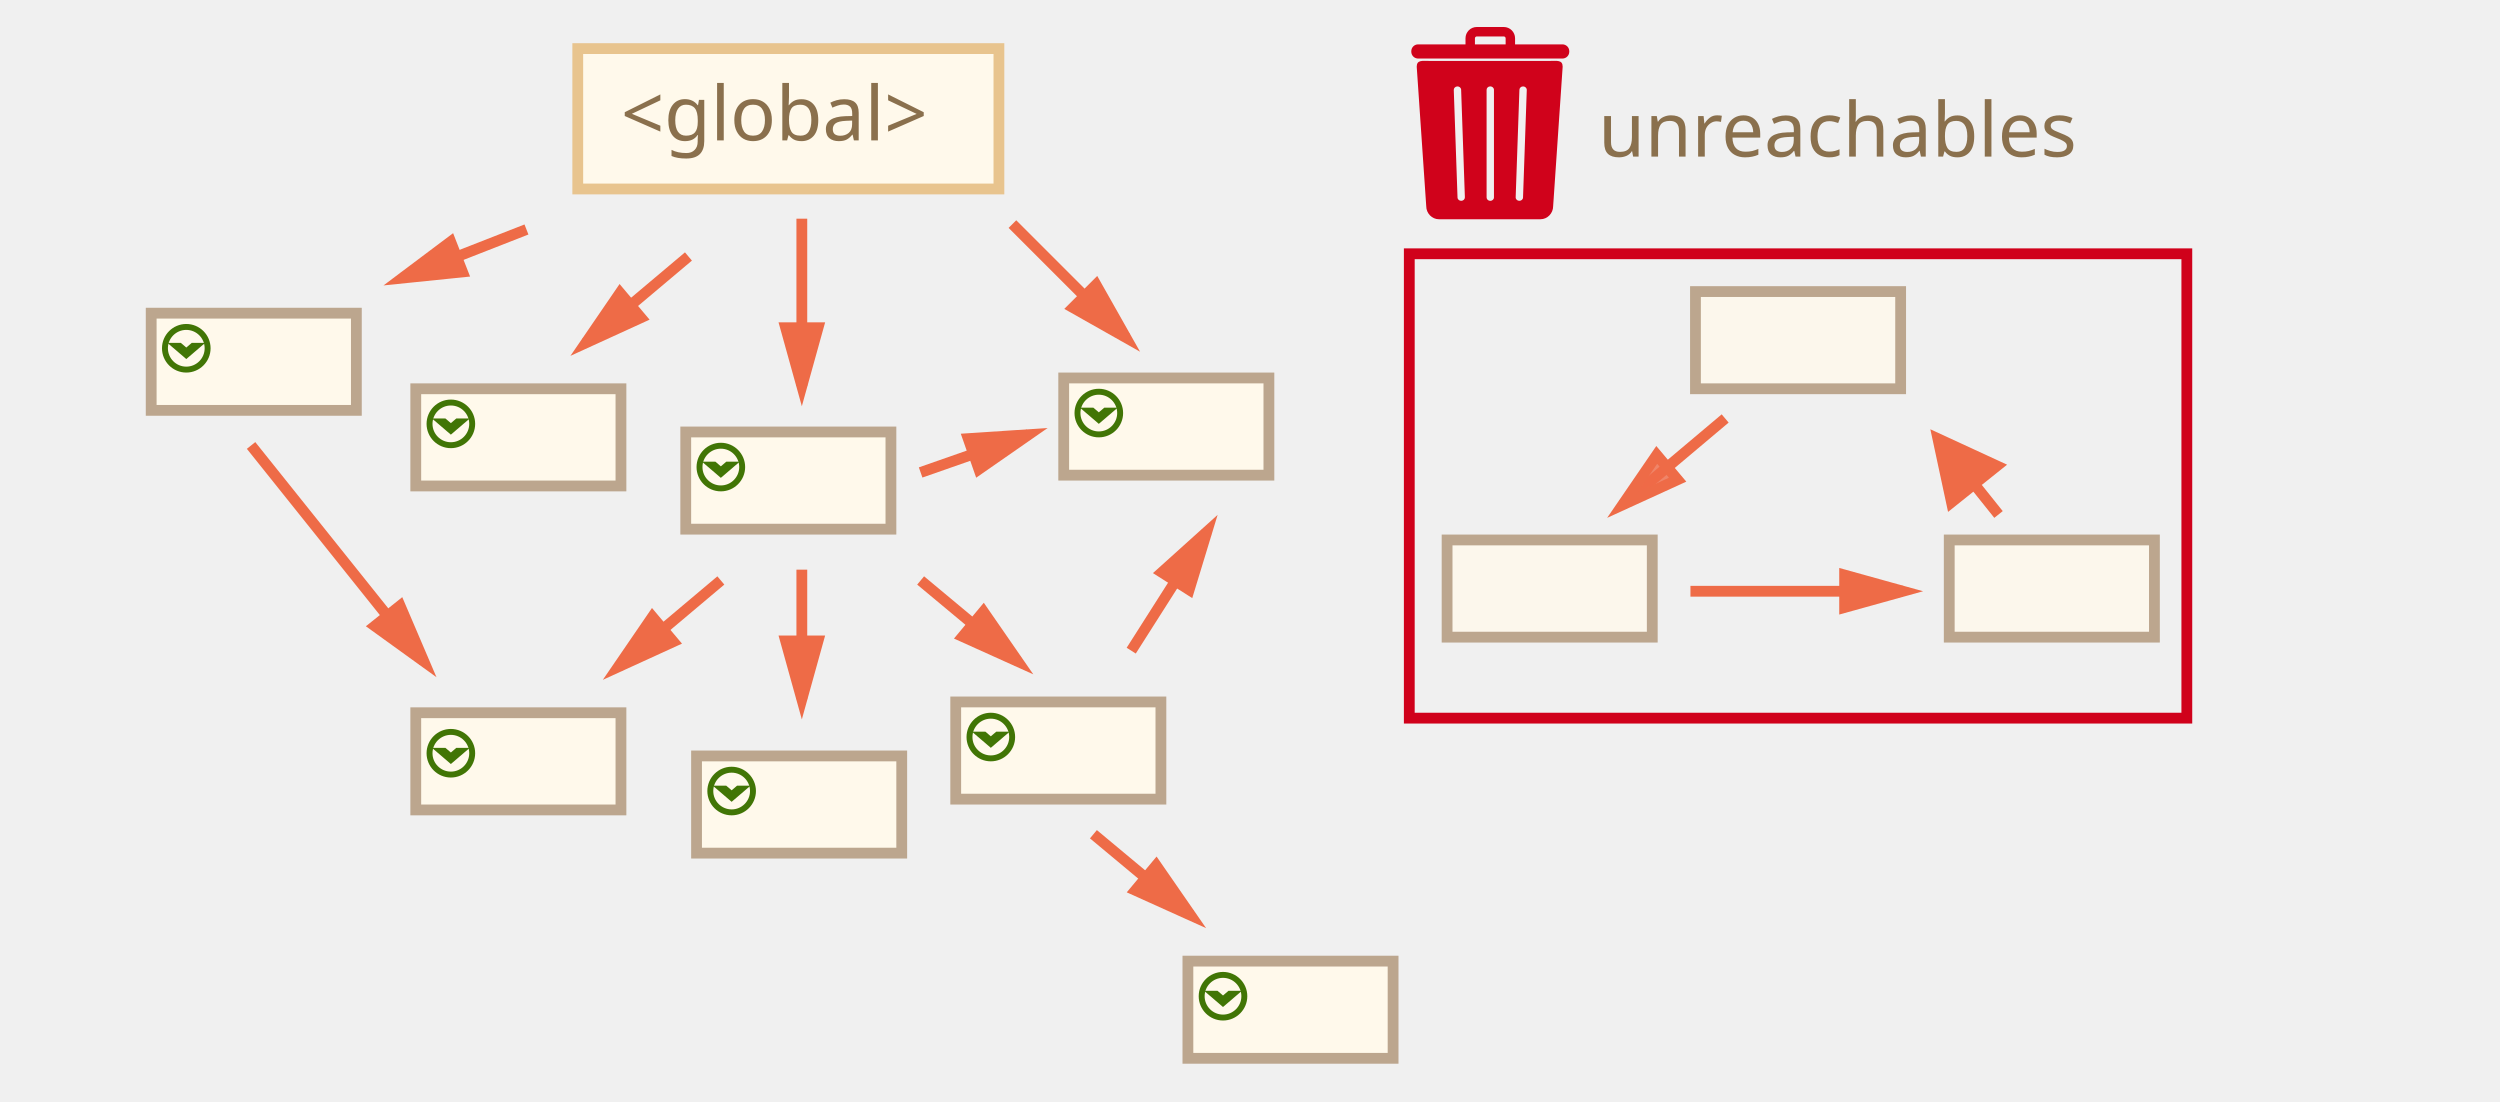
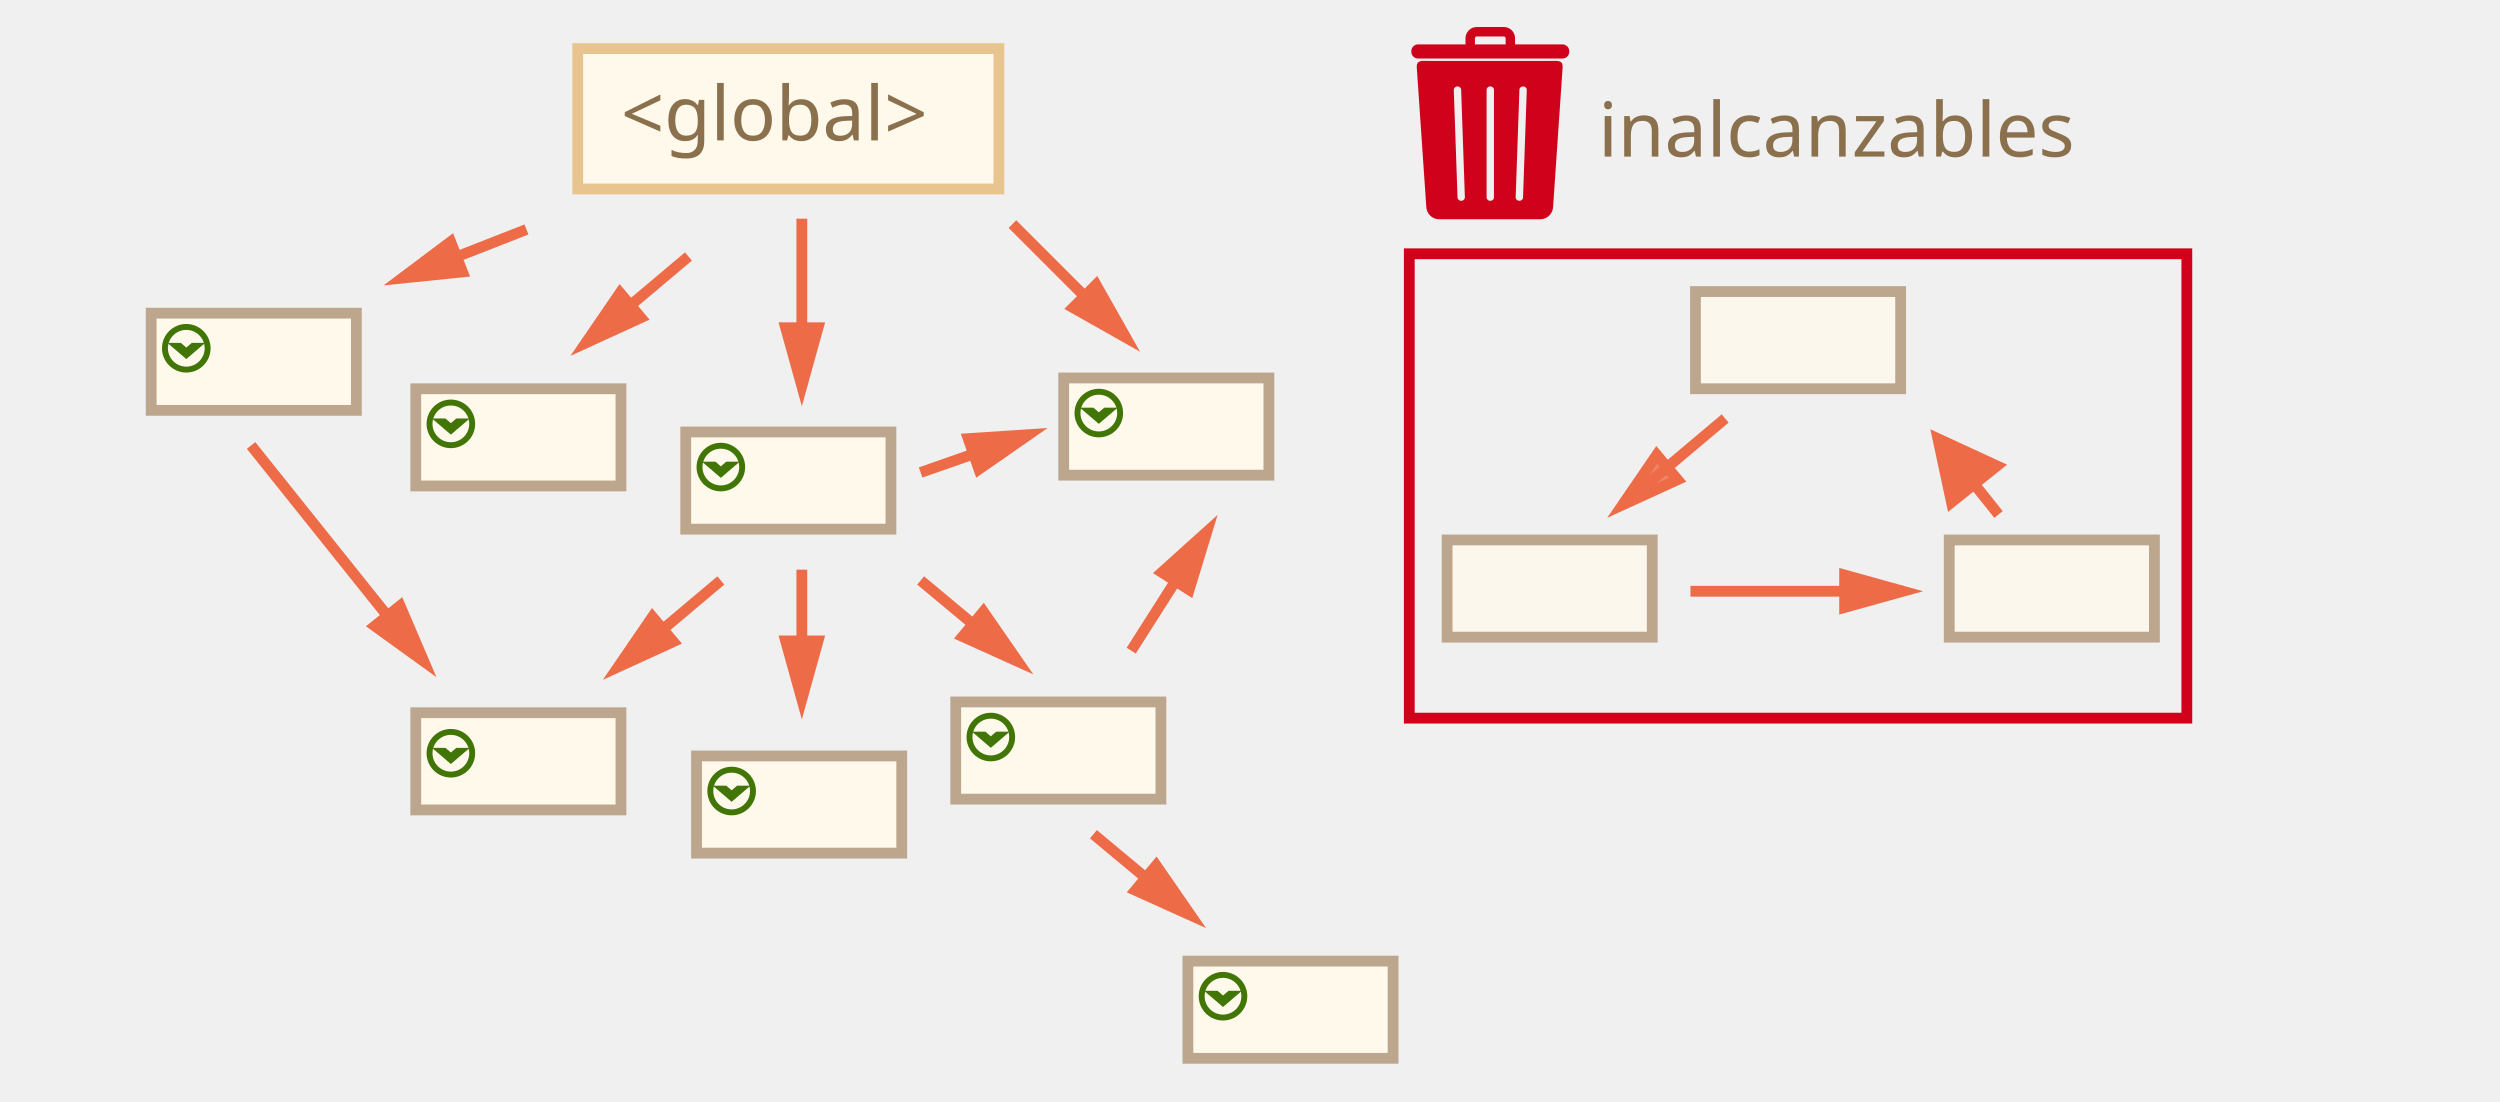
<svg xmlns="http://www.w3.org/2000/svg" xmlns:xlink="http://www.w3.org/1999/xlink" width="463px" height="204px" viewBox="0 0 463 204" version="1.1">
  <defs>
    <rect id="path-1" x="0" y="0" width="146" height="88" />
    <rect id="path-3" x="0" y="0" width="80" height="28" />
    <rect id="path-5" x="0" y="0" width="40" height="20" />
    <rect id="path-7" x="0" y="0" width="40" height="20" />
    <rect id="path-9" x="0" y="0" width="40" height="20" />
    <rect id="path-11" x="0" y="0" width="40" height="20" />
    <rect id="path-13" x="0" y="0" width="40" height="20" />
    <rect id="path-15" x="0" y="0" width="40" height="20" />
    <rect id="path-17" x="0" y="0" width="40" height="20" />
    <rect id="path-19" x="0" y="0" width="40" height="20" />
    <rect id="path-21" x="0" y="0" width="40" height="20" />
    <rect id="path-23" x="0" y="0" width="40" height="20" />
    <rect id="path-25" x="0" y="0" width="40" height="20" />
  </defs>
  <g id="garbage-collection" stroke="none" stroke-width="1" fill="none" fill-rule="evenodd">
    <g id="garbage-collection-5.svg">
      <g id="Rectangle-5-Clipped" transform="translate(260, 46)">
        <mask id="mask-2" fill="white">
          <use xlink:href="#path-1" />
        </mask>
        <g id="path-23" />
        <g id="Rectangle-5" mask="url(#mask-2)" stroke="#D0011B" stroke-width="4">
          <rect id="path-23" x="0" y="0" width="146" height="88" />
        </g>
      </g>
      <g id="Rectangle-1-Clipped" transform="translate(106, 8)">
        <mask id="mask-4" fill="white">
          <use xlink:href="#path-3" />
        </mask>
        <g id="path-1" />
        <g id="Rectangle-1" mask="url(#mask-4)" fill="#FFF9EB" stroke="#E8C48E" stroke-width="4">
          <rect id="path-1" x="0" y="0" width="80" height="28" />
        </g>
      </g>
      <text id="&lt;global&gt;" fill="#8A704D" font-family="PTMono-Regular, PT Mono" font-size="14" font-weight="normal">
        <tspan x="115" y="26">&lt;global&gt;</tspan>
      </text>
      <g id="Rectangle-2-Clipped" transform="translate(360, 99)">
        <mask id="mask-6" fill="white">
          <use xlink:href="#path-5" />
        </mask>
        <g id="path-3" />
        <g id="Rectangle-2" mask="url(#mask-6)" fill="#FFF9EB" fill-opacity="0.8" stroke="#BCA68E" stroke-width="4">
          <rect id="path-3" x="0" y="0" width="40" height="20" />
        </g>
      </g>
      <g id="Rectangle-2-Copy-2-Clipped" transform="translate(267, 99)">
        <mask id="mask-8" fill="white">
          <use xlink:href="#path-7" />
        </mask>
        <g id="path-5" />
        <g id="Rectangle-2-Copy-2" mask="url(#mask-8)" fill="#FFF9EB" fill-opacity="0.8" stroke="#BCA68E" stroke-width="4">
          <rect id="path-5" x="0" y="0" width="40" height="20" />
        </g>
      </g>
      <g id="Rectangle-2-Copy-2-Clipped" transform="translate(126, 79)">
        <mask id="mask-10" fill="white">
          <use xlink:href="#path-9" />
        </mask>
        <g id="path-7" />
        <g id="Rectangle-2-Copy-2" mask="url(#mask-10)" fill="#FFF9EB" stroke="#BCA68E" stroke-width="4">
          <rect id="path-7" x="0" y="0" width="40" height="20" />
        </g>
      </g>
      <g id="Rectangle-2-Copy-Clipped" transform="translate(313, 53)">
        <mask id="mask-12" fill="white">
          <use xlink:href="#path-11" />
        </mask>
        <g id="path-9" />
        <g id="Rectangle-2-Copy" mask="url(#mask-12)" fill="#FFF9EB" fill-opacity="0.8" stroke="#BCA68E" stroke-width="4">
          <rect id="path-9" x="0" y="0" width="40" height="20" />
        </g>
      </g>
      <g id="Rectangle-2-Copy-3-Clipped" transform="translate(176, 129)">
        <mask id="mask-14" fill="white">
          <use xlink:href="#path-13" />
        </mask>
        <g id="path-11" />
        <g id="Rectangle-2-Copy-3" mask="url(#mask-14)" fill="#FFF9EB" stroke="#BCA68E" stroke-width="4">
          <rect id="path-11" x="0" y="0" width="40" height="20" />
        </g>
      </g>
      <g id="Rectangle-2-Copy-8-Clipped" transform="translate(196, 69)">
        <mask id="mask-16" fill="white">
          <use xlink:href="#path-15" />
        </mask>
        <g id="path-13" />
        <g id="Rectangle-2-Copy-8" mask="url(#mask-16)" fill="#FFF9EB" stroke="#BCA68E" stroke-width="4">
          <rect id="path-13" x="0" y="0" width="40" height="20" />
        </g>
      </g>
      <g id="Rectangle-2-Copy-4-Clipped" transform="translate(128, 139)">
        <mask id="mask-18" fill="white">
          <use xlink:href="#path-17" />
        </mask>
        <g id="path-15" />
        <g id="Rectangle-2-Copy-4" mask="url(#mask-18)" fill="#FFF9EB" stroke="#BCA68E" stroke-width="4">
          <rect id="path-15" x="0" y="0" width="40" height="20" />
        </g>
      </g>
      <g id="Rectangle-2-Copy-5-Clipped" transform="translate(76, 131)">
        <mask id="mask-20" fill="white">
          <use xlink:href="#path-19" />
        </mask>
        <g id="path-17" />
        <g id="Rectangle-2-Copy-5" mask="url(#mask-20)" fill="#FFF9EB" stroke="#BCA68E" stroke-width="4">
          <rect id="path-17" x="0" y="0" width="40" height="20" />
        </g>
      </g>
      <g id="Rectangle-2-Copy-6-Clipped" transform="translate(76, 71)">
        <mask id="mask-22" fill="white">
          <use xlink:href="#path-21" />
        </mask>
        <g id="path-19" />
        <g id="Rectangle-2-Copy-6" mask="url(#mask-22)" fill="#FFF9EB" stroke="#BCA68E" stroke-width="4">
          <rect id="path-19" x="0" y="0" width="40" height="20" />
        </g>
      </g>
      <g id="Rectangle-2-Copy-7-Clipped" transform="translate(27, 57)">
        <mask id="mask-24" fill="white">
          <use xlink:href="#path-23" />
        </mask>
        <g id="path-21" />
        <g id="Rectangle-2-Copy-7" mask="url(#mask-24)" fill="#FFF9EB" stroke="#BCA68E" stroke-width="4">
          <rect id="path-21" x="0" y="0" width="40" height="20" />
        </g>
      </g>
      <path d="M148.5,40.5 L148.5,71.5" id="Line" stroke="#EE6B47" stroke-width="2" fill="#EE6B47" />
      <polygon id="Line-decoration-1" stroke="#EE6B47" stroke-width="2" fill="#EE6B47" points="148.5 71.5 151.5 60.7 145.5 60.7" />
      <path d="M148.5,105.5 L148.5,129.5" id="Line-Copy" stroke="#EE6B47" stroke-width="2" fill="#EE6B47" />
      <polygon id="Line-Copy-decoration-1" stroke="#EE6B47" stroke-width="2" fill="#EE6B47" points="148.5 129.5 151.5 118.7 145.5 118.7" />
      <path d="M319.5,77.5 L300.5,93.5" id="Line-2" stroke="#EE6B47" stroke-width="2" fill-opacity="0.8" fill="#EE6B47" />
      <polygon id="Line-2-decoration-1" stroke="#EE6B47" stroke-width="2" fill-opacity="0.8" fill="#EE6B47" points="300.5 93.5 310.693 88.838 306.829 84.249" />
      <path d="M127.5,47.5 L108.5,63.5" id="Line-2" stroke="#EE6B47" stroke-width="2" fill="#EE6B47" />
      <polygon id="Line-2-decoration-1" stroke="#EE6B47" stroke-width="2" fill="#EE6B47" points="108.5 63.5 118.693 58.838 114.829 54.249" />
      <path d="M97.5,42.5 L74.5,51.5" id="Line-2-Copy-2" stroke="#EE6B47" stroke-width="2" fill="#EE6B47" />
      <polygon id="Line-2-Copy-2-decoration-1" stroke="#EE6B47" stroke-width="2" fill="#EE6B47" points="74.5 51.5 85.651 50.358 83.464 44.771" />
      <path d="M133.5,107.5 L114.5,123.5" id="Line-2-Copy" stroke="#EE6B47" stroke-width="2" fill="#EE6B47" />
      <polygon id="Line-2-Copy-decoration-1" stroke="#EE6B47" stroke-width="2" fill="#EE6B47" points="114.5 123.5 124.693 118.838 120.829 114.249" />
      <path d="M313.071,109.5 L352.425,109.5" id="Line" stroke="#EE6B47" stroke-width="2" fill="#EE6B47" />
      <polygon id="Line-decoration-1" stroke="#EE6B47" stroke-width="2" fill="#EE6B47" points="352.425 109.5 341.625 106.5 341.625 112.5" />
      <path d="M170.5,107.5 L188.5,122.5" id="Line" stroke="#EE6B47" stroke-width="2" fill="#EE6B47" />
      <polygon id="Line-decoration-1" stroke="#EE6B47" stroke-width="2" fill="#EE6B47" points="188.5 122.5 182.124 113.281 178.283 117.891" />
      <path d="M202.5,154.5 L220.5,169.5" id="Line-Copy-6" stroke="#EE6B47" stroke-width="2" fill="#EE6B47" />
      <polygon id="Line-Copy-6-decoration-1" stroke="#EE6B47" stroke-width="2" fill="#EE6B47" points="220.5 169.5 214.124 160.281 210.283 164.891" />
      <path d="M170.5,87.5 L190.5,80.5" id="Line-Copy-5" stroke="#EE6B47" stroke-width="2" fill="#EE6B47" />
      <polygon id="Line-Copy-5-decoration-1" stroke="#EE6B47" stroke-width="2" fill="#EE6B47" points="190.5 80.5 179.315 81.236 181.297 86.899" />
      <path d="M209.5,120.5 L223.5,98.5" id="Line-Copy-4" stroke="#EE6B47" stroke-width="2" fill="#EE6B47" />
      <polygon id="Line-Copy-4-decoration-1" stroke="#EE6B47" stroke-width="2" fill="#EE6B47" points="223.5 98.5 215.171 106.001 220.233 109.222" />
      <path d="M46.5,82.5 L78.5,122.5" id="Line-Copy-3" stroke="#EE6B47" stroke-width="2" fill="#EE6B47" />
      <polygon id="Line-Copy-3-decoration-1" stroke="#EE6B47" stroke-width="2" fill="#EE6B47" points="78.5 122.5 74.096 112.193 69.411 115.941" />
      <g id="noun_48910_cc" transform="translate(261, 5)">
        <path d="M17.503,1.751 L12.497,1.751 C12.31,1.751 12.157,1.904 12.157,2.092 L12.157,3.217 L17.843,3.217 L17.843,2.092 C17.843,1.904 17.691,1.751 17.503,1.751 L17.503,1.751 L17.503,1.751 Z" id="Shape" />
        <path d="M28.364,3.217 L19.59,3.217 L19.59,2.092 C19.59,0.938 18.654,0 17.503,0 L12.497,0 C11.346,0 10.41,0.938 10.41,2.092 L10.41,3.217 L1.637,3.217 C0.938,3.217 0.371,3.785 0.371,4.486 L0.371,4.575 C0.371,5.276 0.938,5.843 1.637,5.843 L28.364,5.843 C29.063,5.843 29.63,5.276 29.63,4.575 L29.63,4.486 C29.63,3.785 29.062,3.217 28.364,3.217 L28.364,3.217 L28.364,3.217 Z M17.843,3.217 L12.157,3.217 L12.157,2.092 C12.157,1.904 12.31,1.751 12.497,1.751 L17.503,1.751 C17.691,1.751 17.843,1.904 17.843,2.092 L17.843,3.217 L17.843,3.217 L17.843,3.217 Z" id="Shape" fill="#D0021B" />
        <path d="M26.054,6.281 L3.728,6.281 C2.43,6.281 1.377,6.057 1.377,7.358 L3.14,33.196 C3.14,34.496 4.192,35.605 5.49,35.605 L24.292,35.605 C25.59,35.605 26.642,34.496 26.642,33.196 L28.405,7.358 C28.404,6.057 27.352,6.281 26.054,6.281 L26.054,6.281 L26.054,6.281 Z M9.637,32.193 C9.26,32.205 8.946,31.932 8.933,31.581 L8.239,11.664 C8.227,11.313 8.522,11.017 8.898,11.004 C9.275,10.991 9.59,11.265 9.602,11.617 L10.296,31.533 C10.309,31.884 10.013,32.18 9.637,32.193 L9.637,32.193 L9.637,32.193 Z M15.681,31.563 C15.681,31.915 15.375,32.2 14.999,32.2 C14.622,32.2 14.317,31.914 14.317,31.563 L14.317,11.634 C14.317,11.283 14.622,10.998 14.999,10.998 C15.375,10.998 15.681,11.283 15.681,11.634 L15.681,31.563 L15.681,31.563 L15.681,31.563 Z M21.065,31.581 C21.053,31.932 20.738,32.206 20.361,32.193 C19.985,32.18 19.689,31.885 19.702,31.533 L20.396,11.617 C20.408,11.265 20.723,10.991 21.099,11.004 C21.476,11.018 21.771,11.313 21.759,11.664 L21.065,31.581 L21.065,31.581 L21.065,31.581 Z" id="Shape" fill="#D0021B" />
      </g>
      <text id="unreachables" fill="#8A704D" font-family="PTMono-Regular, PT Mono" font-size="14" font-weight="normal">
-         <tspan x="296" y="29">unreachables</tspan>
+         <tspan x="296" y="29">inalcanzables</tspan>
      </text>
      <g id="Group" transform="translate(83.5, 78.5) rotate(270) translate(-83.5, -78.5) translate(79, 74)" fill="#417505">
        <polyline id="Fill-72" points="5.5 5.511 4.634 4.5 5.5 3.489 5.5 1 2.505 4.497 2.5 4.497 2.503 4.5 2.5 4.503 2.505 4.503 5.5 8 5.5 5.511" />
        <path d="M4.5,1.098 C2.624,1.098 1.098,2.624 1.098,4.5 C1.098,6.376 2.624,7.902 4.5,7.902 C6.376,7.902 7.902,6.376 7.902,4.5 C7.902,2.624 6.376,1.098 4.5,1.098 L4.5,1.098 L4.5,1.098 Z M4.5,9 C2.019,9 5.68434189e-14,6.981 5.68434189e-14,4.5 C5.68434189e-14,2.019 2.019,0 4.5,0 C6.981,0 9,2.019 9,4.5 C9,6.981 6.981,9 4.5,9 L4.5,9 L4.5,9 Z" id="Fill-73" />
      </g>
      <g id="Group-Copy" transform="translate(34.5, 64.5) rotate(270) translate(-34.5, -64.5) translate(30, 60)" fill="#417505">
        <polyline id="Fill-72" points="5.5 5.511 4.634 4.5 5.5 3.489 5.5 1 2.505 4.497 2.5 4.497 2.503 4.5 2.5 4.503 2.505 4.503 5.5 8 5.5 5.511" />
        <path d="M4.5,1.098 C2.624,1.098 1.098,2.624 1.098,4.5 C1.098,6.376 2.624,7.902 4.5,7.902 C6.376,7.902 7.902,6.376 7.902,4.5 C7.902,2.624 6.376,1.098 4.5,1.098 L4.5,1.098 L4.5,1.098 Z M4.5,9 C2.019,9 0,6.981 0,4.5 C0,2.019 2.019,-8.8817842e-16 4.5,-8.8817842e-16 C6.981,-8.8817842e-16 9,2.019 9,4.5 C9,6.981 6.981,9 4.5,9 L4.5,9 L4.5,9 Z" id="Fill-73" />
      </g>
      <g id="Group-Copy-2" transform="translate(83.5, 139.5) rotate(270) translate(-83.5, -139.5) translate(79, 135)" fill="#417505">
        <polyline id="Fill-72" points="5.5 5.511 4.634 4.5 5.5 3.489 5.5 1 2.505 4.497 2.5 4.497 2.503 4.5 2.5 4.503 2.505 4.503 5.5 8 5.5 5.511" />
        <path d="M4.5,1.098 C2.624,1.098 1.098,2.624 1.098,4.5 C1.098,6.376 2.624,7.902 4.5,7.902 C6.376,7.902 7.902,6.376 7.902,4.5 C7.902,2.624 6.376,1.098 4.5,1.098 L4.5,1.098 L4.5,1.098 Z M4.5,9 C2.019,9 0,6.981 0,4.5 C0,2.019 2.019,0 4.5,0 C6.981,0 9,2.019 9,4.5 C9,6.981 6.981,9 4.5,9 L4.5,9 L4.5,9 Z" id="Fill-73" />
      </g>
      <g id="Group-Copy-3" transform="translate(135.5, 146.5) rotate(270) translate(-135.5, -146.5) translate(131, 142)" fill="#417505">
        <polyline id="Fill-72" points="5.5 5.511 4.634 4.5 5.5 3.489 5.5 1 2.505 4.497 2.5 4.497 2.503 4.5 2.5 4.503 2.505 4.503 5.5 8 5.5 5.511" />
        <path d="M4.5,1.098 C2.624,1.098 1.098,2.624 1.098,4.5 C1.098,6.376 2.624,7.902 4.5,7.902 C6.376,7.902 7.902,6.376 7.902,4.5 C7.902,2.624 6.376,1.098 4.5,1.098 L4.5,1.098 L4.5,1.098 Z M4.5,9 C2.019,9 0,6.981 0,4.5 C0,2.019 2.019,0 4.5,0 C6.981,0 9,2.019 9,4.5 C9,6.981 6.981,9 4.5,9 L4.5,9 L4.5,9 Z" id="Fill-73" />
      </g>
      <g id="Group-Copy-4" transform="translate(133.5, 86.5) rotate(270) translate(-133.5, -86.5) translate(129, 82)" fill="#417505">
        <polyline id="Fill-72" points="5.5 5.511 4.634 4.5 5.5 3.489 5.5 1 2.505 4.497 2.5 4.497 2.503 4.5 2.5 4.503 2.505 4.503 5.5 8 5.5 5.511" />
        <path d="M4.5,1.098 C2.624,1.098 1.098,2.624 1.098,4.5 C1.098,6.376 2.624,7.902 4.5,7.902 C6.376,7.902 7.902,6.376 7.902,4.5 C7.902,2.624 6.376,1.098 4.5,1.098 L4.5,1.098 L4.5,1.098 Z M4.5,9 C2.019,9 5.68434189e-14,6.981 5.68434189e-14,4.5 C5.68434189e-14,2.019 2.019,0 4.5,0 C6.981,0 9,2.019 9,4.5 C9,6.981 6.981,9 4.5,9 L4.5,9 L4.5,9 Z" id="Fill-73" />
      </g>
      <g id="Group-Copy-5" transform="translate(183.5, 136.5) rotate(270) translate(-183.5, -136.5) translate(179, 132)" fill="#417505">
        <polyline id="Fill-72" points="5.5 5.511 4.634 4.5 5.5 3.489 5.5 1 2.505 4.497 2.5 4.497 2.503 4.5 2.5 4.503 2.505 4.503 5.5 8 5.5 5.511" />
        <path d="M4.5,1.098 C2.624,1.098 1.098,2.624 1.098,4.5 C1.098,6.376 2.624,7.902 4.5,7.902 C6.376,7.902 7.902,6.376 7.902,4.5 C7.902,2.624 6.376,1.098 4.5,1.098 L4.5,1.098 L4.5,1.098 Z M4.5,9 C2.019,9 -1.26217745e-29,6.981 -1.26217745e-29,4.5 C-1.26217745e-29,2.019 2.019,0 4.5,0 C6.981,0 9,2.019 9,4.5 C9,6.981 6.981,9 4.5,9 L4.5,9 L4.5,9 Z" id="Fill-73" />
      </g>
      <g id="Rectangle-2-Copy-9-Clipped" transform="translate(219, 177)">
        <mask id="mask-26" fill="white">
          <use xlink:href="#path-25" />
        </mask>
        <g id="path-25" />
        <g id="Rectangle-2-Copy-9" mask="url(#mask-26)" fill="#FFF9EB" stroke="#BCA68E" stroke-width="4">
          <rect id="path-25" x="0" y="0" width="40" height="20" />
        </g>
      </g>
      <g id="Group-Copy-7" transform="translate(226.5, 184.5) rotate(270) translate(-226.5, -184.5) translate(222, 180)" fill="#417505">
        <polyline id="Fill-72" points="5.5 5.511 4.634 4.5 5.5 3.489 5.5 1 2.505 4.497 2.5 4.497 2.503 4.5 2.5 4.503 2.505 4.503 5.5 8 5.5 5.511" />
        <path d="M4.5,1.098 C2.624,1.098 1.098,2.624 1.098,4.5 C1.098,6.376 2.624,7.902 4.5,7.902 C6.376,7.902 7.902,6.376 7.902,4.5 C7.902,2.624 6.376,1.098 4.5,1.098 L4.5,1.098 L4.5,1.098 Z M4.5,9 C2.019,9 -1.26217745e-29,6.981 -1.26217745e-29,4.5 C-1.26217745e-29,2.019 2.019,0 4.5,0 C6.981,0 9,2.019 9,4.5 C9,6.981 6.981,9 4.5,9 L4.5,9 L4.5,9 Z" id="Fill-73" />
      </g>
      <g id="Group-Copy-6" transform="translate(203.5, 76.5) rotate(270) translate(-203.5, -76.5) translate(199, 72)" fill="#417505">
        <polyline id="Fill-72" points="5.5 5.511 4.634 4.5 5.5 3.489 5.5 1 2.505 4.497 2.5 4.497 2.503 4.5 2.5 4.503 2.505 4.503 5.5 8 5.5 5.511" />
        <path d="M4.5,1.098 C2.624,1.098 1.098,2.624 1.098,4.5 C1.098,6.376 2.624,7.902 4.5,7.902 C6.376,7.902 7.902,6.376 7.902,4.5 C7.902,2.624 6.376,1.098 4.5,1.098 L4.5,1.098 L4.5,1.098 Z M4.5,9 C2.019,9 0,6.981 0,4.5 C0,2.019 2.019,0 4.5,0 C6.981,0 9,2.019 9,4.5 C9,6.981 6.981,9 4.5,9 L4.5,9 L4.5,9 Z" id="Fill-73" />
      </g>
      <path d="M187.5,41.5 L208.5,62.5" id="Line-Copy-2" stroke="#EE6B47" stroke-width="2" fill="#EE6B47" />
      <polygon id="Line-Copy-2-decoration-1" stroke="#EE6B47" stroke-width="2" fill="#EE6B47" points="208.5 62.5 202.985 52.742 198.742 56.985" />
      <path id="Line" d="M367.027,89.807 L370.906,94.656 L369.344,95.906 L365.465,91.057 L360.78,94.805 L357.5,79.5 L371.712,86.059 L367.027,89.807 Z" fill="#EE6B47" fill-rule="nonzero" />
    </g>
  </g>
</svg>
